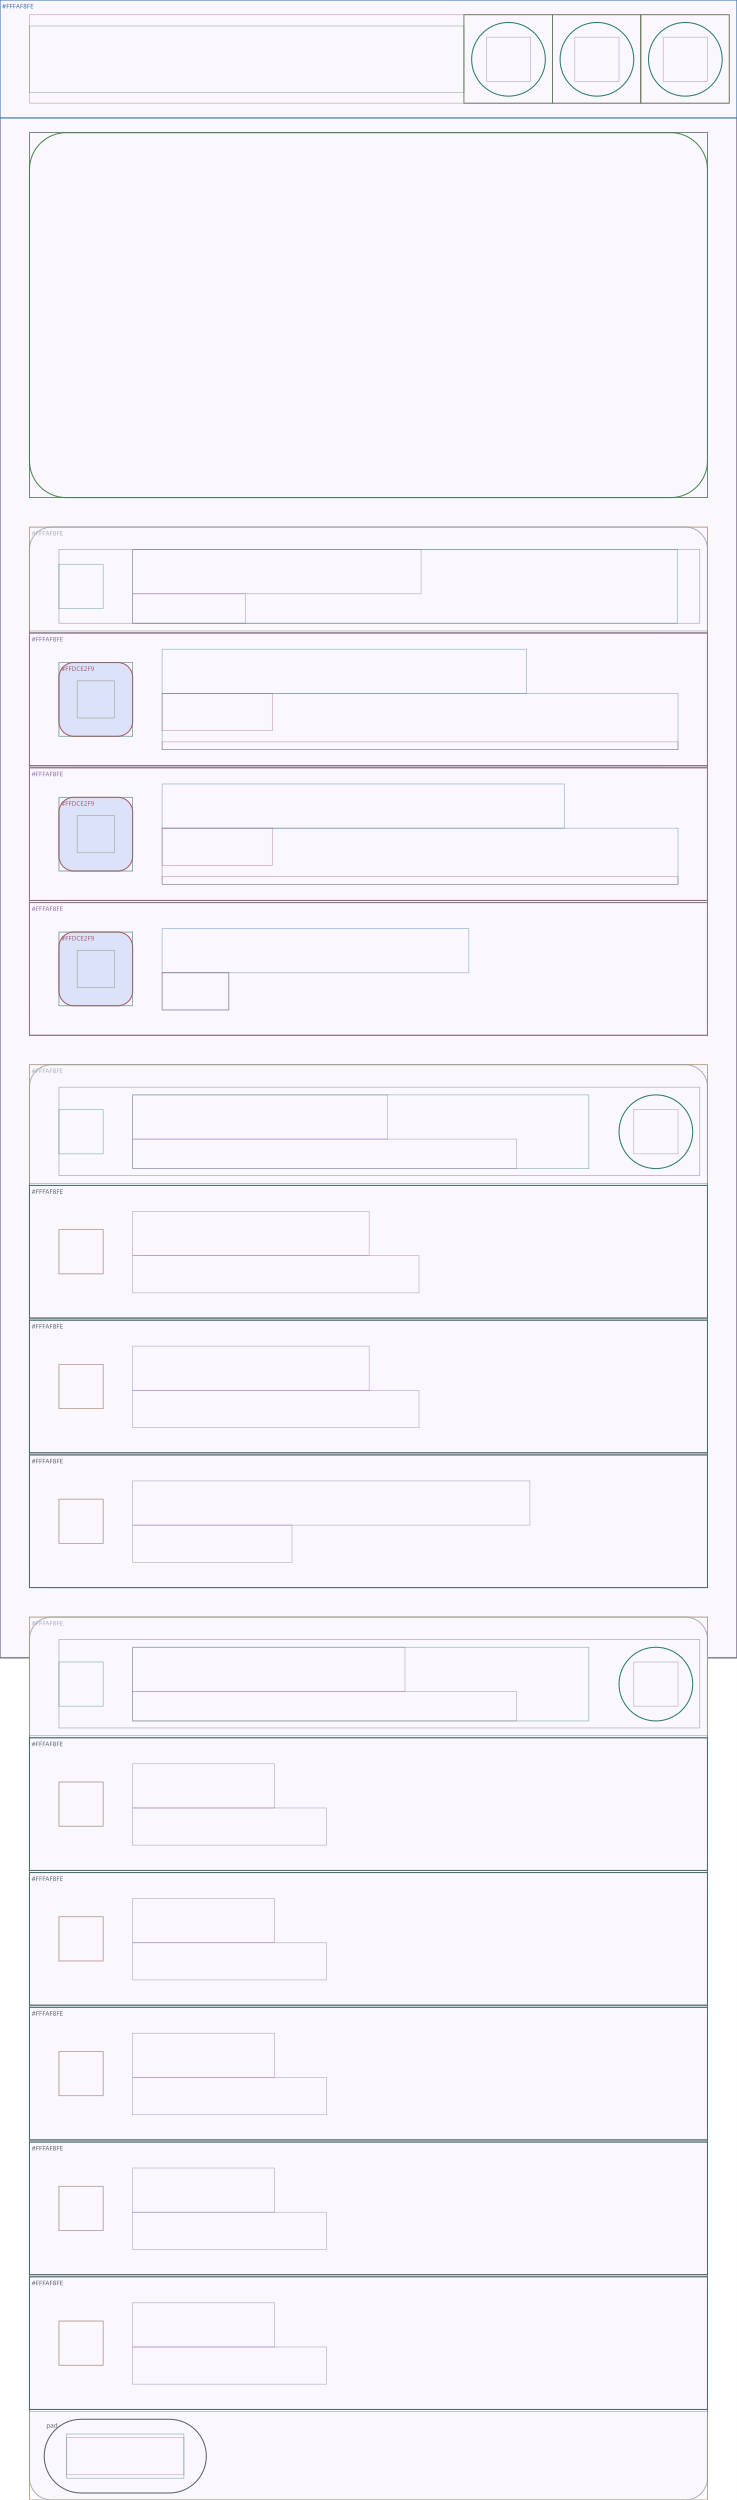
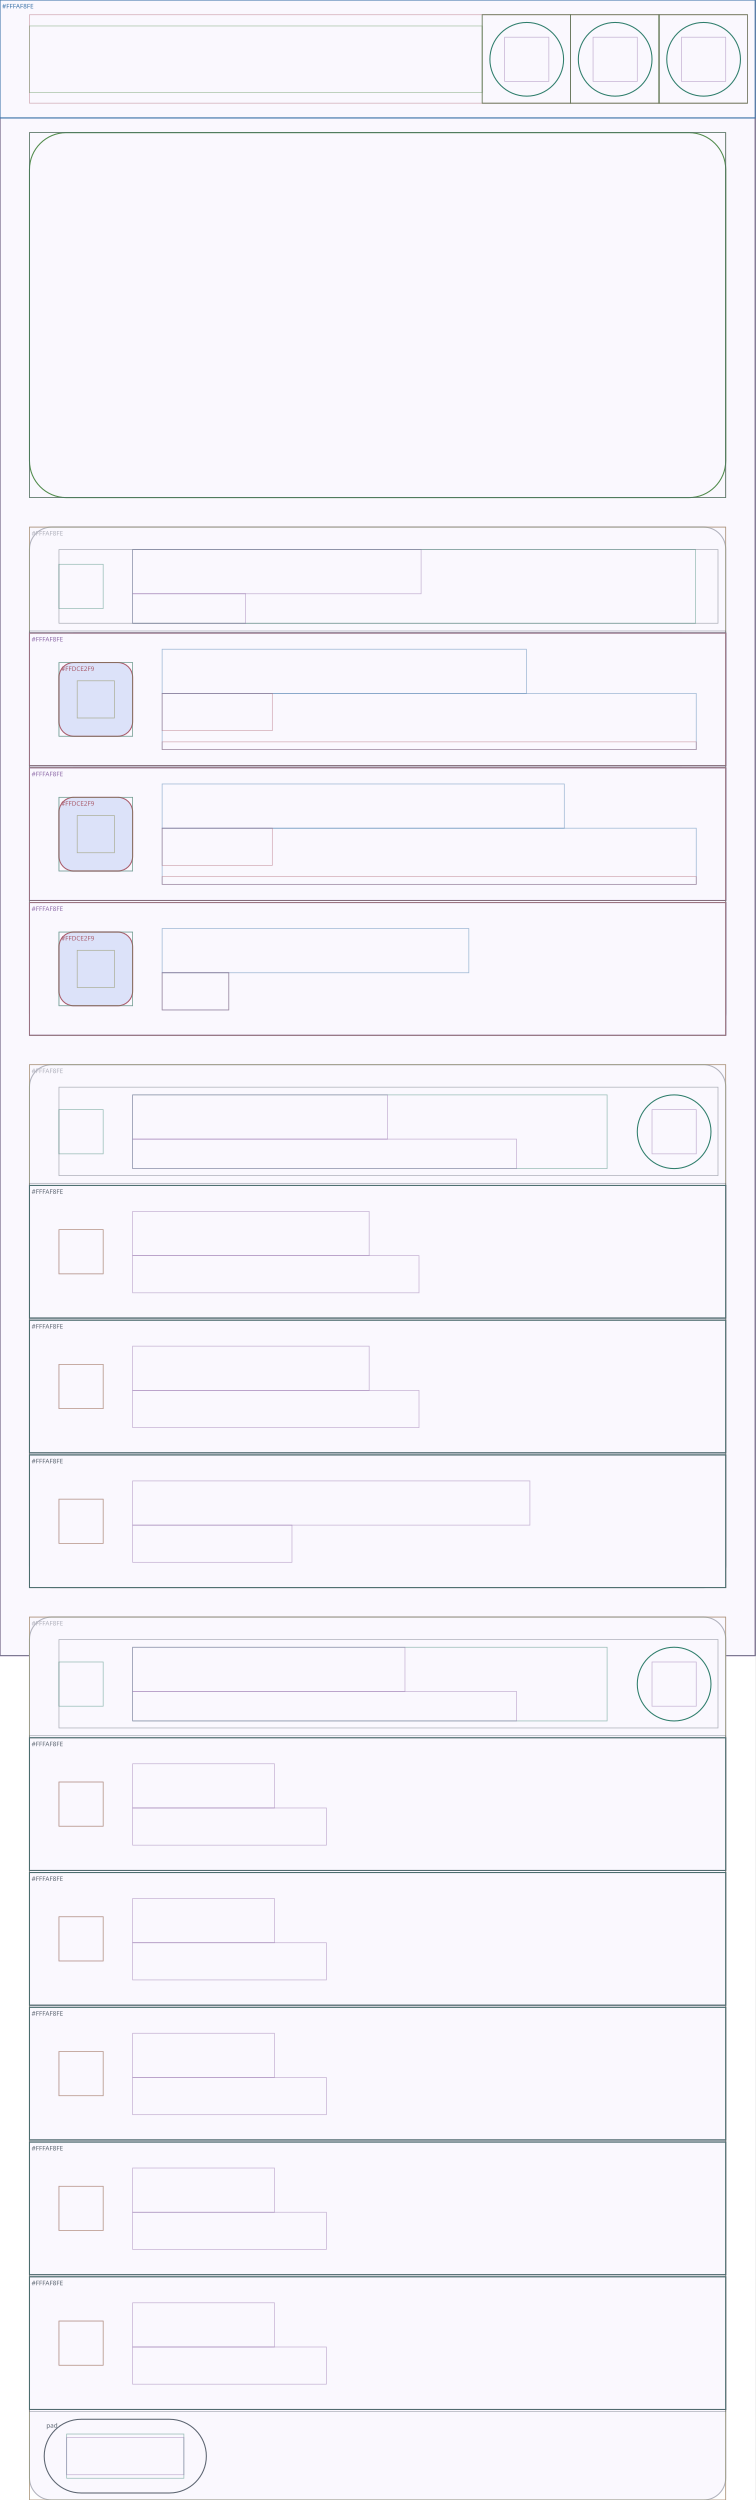
- <svg xmlns="http://www.w3.org/2000/svg" viewBox="0 0 1050 3562" width="1050" height="3562" role="img" aria-label="composeApp/HomeHeadphoneControlsPreview layout wireframe">
-   <rect width="1050" height="3562" fill="#ffffff" />
-   <g>
-     <rect x="0" y="0" width="1050" height="2362" fill="none" fill-opacity="0" stroke="#5B6470" stroke-width="1" stroke-opacity="0.5" />
-   </g>
-   <g>
-     <rect x="0" y="0" width="1050" height="2362" fill="none" fill-opacity="0" stroke="#2E7D6B" stroke-width="1" stroke-opacity="0.5" />
-   </g>
-   <g>
-     <rect x="0" y="0" width="1050" height="2362" fill="#FAF8FE" fill-opacity="1" stroke="#8E6BA8" stroke-width="1.5" stroke-opacity="1" />
+ <svg xmlns="http://www.w3.org/2000/svg" viewBox="0 0 1076 3562" width="1076" height="3562" role="img" aria-label="composeApp/HomeHeadphoneControlsPreview layout wireframe">
+   <rect width="1076" height="3562" fill="#ffffff" />
+   <g>
+     <rect x="0" y="0" width="1076" height="2359" fill="none" fill-opacity="0" stroke="#5B6470" stroke-width="1" stroke-opacity="0.5" />
+   </g>
+   <g>
+     <rect x="0" y="0" width="1076" height="2359" fill="none" fill-opacity="0" stroke="#2E7D6B" stroke-width="1" stroke-opacity="0.5" />
+   </g>
+   <g>
+     <rect x="0" y="0" width="1076" height="2359" fill="#FAF8FE" fill-opacity="1" stroke="#8E6BA8" stroke-width="1.5" stroke-opacity="1" />
    <text x="3" y="12" font-family="system-ui, sans-serif" font-size="9" fill="#8E6BA8">#FFFAF8FE</text>
  </g>
  <g>
-     <rect x="0" y="0" width="1050" height="2362" fill="none" fill-opacity="0" stroke="#B0813B" stroke-width="1" stroke-opacity="0.5" />
-   </g>
-   <g>
-     <rect x="0" y="168" width="1050" height="2194" fill="none" fill-opacity="0" stroke="#3B72A8" stroke-width="1" stroke-opacity="0.5" />
-   </g>
-   <g>
-     <rect x="42" y="189" width="966" height="520" fill="none" fill-opacity="0" stroke="#A85B6B" stroke-width="1" stroke-opacity="0.5" />
-   </g>
-   <g>
-     <path d="M94.5,189 H955.5 A52.5,52.5 0 0 1 1008,241.5 V656.5 A52.5,52.5 0 0 1 955.5,709 H94.5 A52.5,52.5 0 0 1 42,656.5 V241.5 A52.5,52.5 0 0 1 94.5,189 Z" fill="none" fill-opacity="0" stroke="#4F8A4A" stroke-width="1.5" stroke-opacity="1" />
-   </g>
-   <g>
-     <rect x="42" y="189" width="966" height="520" fill="none" fill-opacity="0" stroke="#7A7A33" stroke-width="1" stroke-opacity="0.5" />
-   </g>
-   <g>
-     <rect x="42" y="189" width="966" height="520" fill="none" fill-opacity="0" stroke="#5B6470" stroke-width="1" stroke-opacity="0.5" />
-   </g>
-   <g>
-     <rect x="42" y="189" width="966" height="520" fill="none" fill-opacity="0" stroke="#2E7D6B" stroke-width="1" stroke-opacity="0.5" />
-   </g>
-   <g>
-     <rect x="42" y="751" width="966" height="724" fill="none" fill-opacity="0" stroke="#A85B6B" stroke-width="1" stroke-opacity="0.5" />
-   </g>
-   <g>
-     <path d="M73.5,751 H976.5 A31.5,31.5 0 0 1 1008,782.5 V1443.5 A31.5,31.5 0 0 1 976.5,1475 H73.5 A31.5,31.5 0 0 1 42,1443.5 V782.5 A31.5,31.5 0 0 1 73.5,751 Z" fill="#FAF8FE" fill-opacity="1" stroke="#B0B1BC" stroke-width="1.5" stroke-opacity="1" />
+     <rect x="0" y="0" width="1076" height="2359" fill="none" fill-opacity="0" stroke="#B0813B" stroke-width="1" stroke-opacity="0.5" />
+   </g>
+   <g>
+     <rect x="0" y="168" width="1076" height="2191" fill="none" fill-opacity="0" stroke="#3B72A8" stroke-width="1" stroke-opacity="0.5" />
+   </g>
+   <g>
+     <rect x="42" y="189" width="992" height="520" fill="none" fill-opacity="0" stroke="#A85B6B" stroke-width="1" stroke-opacity="0.5" />
+   </g>
+   <g>
+     <path d="M94.5,189 H981.5 A52.5,52.5 0 0 1 1034,241.5 V656.5 A52.5,52.5 0 0 1 981.5,709 H94.5 A52.5,52.5 0 0 1 42,656.5 V241.5 A52.5,52.5 0 0 1 94.5,189 Z" fill="none" fill-opacity="0" stroke="#4F8A4A" stroke-width="1.5" stroke-opacity="1" />
+   </g>
+   <g>
+     <rect x="42" y="189" width="992" height="520" fill="none" fill-opacity="0" stroke="#7A7A33" stroke-width="1" stroke-opacity="0.5" />
+   </g>
+   <g>
+     <rect x="42" y="189" width="992" height="520" fill="none" fill-opacity="0" stroke="#5B6470" stroke-width="1" stroke-opacity="0.5" />
+   </g>
+   <g>
+     <rect x="42" y="189" width="992" height="520" fill="none" fill-opacity="0" stroke="#2E7D6B" stroke-width="1" stroke-opacity="0.5" />
+   </g>
+   <g>
+     <rect x="42" y="751" width="992" height="724" fill="none" fill-opacity="0" stroke="#A85B6B" stroke-width="1" stroke-opacity="0.5" />
+   </g>
+   <g>
+     <path d="M73.5,751 H1002.5 A31.5,31.5 0 0 1 1034,782.5 V1443.5 A31.5,31.5 0 0 1 1002.5,1475 H73.5 A31.5,31.5 0 0 1 42,1443.5 V782.5 A31.5,31.5 0 0 1 73.5,751 Z" fill="#FAF8FE" fill-opacity="1" stroke="#B0B1BC" stroke-width="1.5" stroke-opacity="1" />
    <text x="45" y="763" font-family="system-ui, sans-serif" font-size="9" fill="#B0B1BC">#FFFAF8FE</text>
  </g>
  <g>
-     <rect x="42" y="751" width="966" height="724" fill="none" fill-opacity="0" stroke="#7A7A33" stroke-width="1" stroke-opacity="0.5" />
-   </g>
-   <g>
-     <rect x="84" y="783" width="913" height="105" fill="none" fill-opacity="0" stroke="#5B6470" stroke-width="1" stroke-opacity="0.5" />
+     <rect x="42" y="751" width="992" height="724" fill="none" fill-opacity="0" stroke="#7A7A33" stroke-width="1" stroke-opacity="0.5" />
+   </g>
+   <g>
+     <rect x="84" y="783" width="939" height="105" fill="none" fill-opacity="0" stroke="#5B6470" stroke-width="1" stroke-opacity="0.5" />
  </g>
  <g>
    <rect x="84" y="804" width="63" height="63" fill="none" fill-opacity="0" stroke="#2E7D6B" stroke-width="1" stroke-opacity="0.5" />
  </g>
  <g>
-     <rect x="189" y="783" width="776" height="105" fill="none" fill-opacity="0" stroke="#2E7D6B" stroke-width="1" stroke-opacity="0.5" />
+     <rect x="189" y="783" width="802" height="105" fill="none" fill-opacity="0" stroke="#2E7D6B" stroke-width="1" stroke-opacity="0.5" />
  </g>
  <g>
    <rect x="189" y="783" width="411" height="63" fill="none" fill-opacity="0" stroke="#8E6BA8" stroke-width="1" stroke-opacity="0.5" />
  </g>
  <g>
    <rect x="189" y="846" width="161" height="42" fill="none" fill-opacity="0" stroke="#8E6BA8" stroke-width="1" stroke-opacity="0.5" />
  </g>
  <g>
-     <rect x="42" y="899" width="966" height="3" fill="none" fill-opacity="0" stroke="#5B6470" stroke-width="1" stroke-opacity="0.5" />
-   </g>
-   <g>
-     <rect x="42" y="902" width="966" height="189" fill="none" fill-opacity="0" stroke="#5B6470" stroke-width="1" stroke-opacity="0.5" />
-   </g>
-   <g>
-     <rect x="42" y="902" width="966" height="189" fill="none" fill-opacity="0" stroke="#2E7D6B" stroke-width="1" stroke-opacity="0.5" />
-   </g>
-   <g>
-     <rect x="105" y="902" width="840" height="189" fill="none" fill-opacity="0" stroke="#8E6BA8" stroke-width="1" stroke-opacity="0.5" />
-   </g>
-   <g>
-     <rect x="42" y="902" width="966" height="189" fill="none" fill-opacity="0" stroke="#2E7D6B" stroke-width="1" stroke-opacity="0.5" />
-   </g>
-   <g>
-     <rect x="42" y="902" width="966" height="189" fill="#FAF8FE" fill-opacity="1" stroke="#8E6BA8" stroke-width="1.5" stroke-opacity="1" />
+     <rect x="42" y="899" width="992" height="3" fill="none" fill-opacity="0" stroke="#5B6470" stroke-width="1" stroke-opacity="0.5" />
+   </g>
+   <g>
+     <rect x="42" y="902" width="992" height="189" fill="none" fill-opacity="0" stroke="#5B6470" stroke-width="1" stroke-opacity="0.5" />
+   </g>
+   <g>
+     <rect x="42" y="902" width="992" height="189" fill="none" fill-opacity="0" stroke="#2E7D6B" stroke-width="1" stroke-opacity="0.5" />
+   </g>
+   <g>
+     <rect x="105" y="902" width="866" height="189" fill="none" fill-opacity="0" stroke="#8E6BA8" stroke-width="1" stroke-opacity="0.5" />
+   </g>
+   <g>
+     <rect x="42" y="902" width="992" height="189" fill="none" fill-opacity="0" stroke="#2E7D6B" stroke-width="1" stroke-opacity="0.5" />
+   </g>
+   <g>
+     <rect x="42" y="902" width="992" height="189" fill="#FAF8FE" fill-opacity="1" stroke="#8E6BA8" stroke-width="1.5" stroke-opacity="1" />
    <text x="45" y="914" font-family="system-ui, sans-serif" font-size="9" fill="#8E6BA8">#FFFAF8FE</text>
  </g>
  <g>
-     <rect x="42" y="902" width="966" height="189" fill="none" fill-opacity="0" stroke="#B0813B" stroke-width="1" stroke-opacity="0.5" />
+     <rect x="42" y="902" width="992" height="189" fill="none" fill-opacity="0" stroke="#B0813B" stroke-width="1" stroke-opacity="0.5" />
  </g>
  <g>
    <rect x="84" y="944" width="105" height="105" fill="none" fill-opacity="0" stroke="#3B72A8" stroke-width="1" stroke-opacity="0.5" />
  </g>
  <g>
    <path d="M105,944 H168 A21,21 0 0 1 189,965 V1028 A21,21 0 0 1 168,1049 H105 A21,21 0 0 1 84,1028 V965 A21,21 0 0 1 105,944 Z" fill="#DCE2F9" fill-opacity="1" stroke="#A85B6B" stroke-width="1.5" stroke-opacity="1" />
    <text x="87" y="956" font-family="system-ui, sans-serif" font-size="9" fill="#A85B6B">#FFDCE2F9</text>
  </g>
  <g>
    <rect x="84" y="944" width="105" height="105" fill="none" fill-opacity="0" stroke="#4F8A4A" stroke-width="1" stroke-opacity="0.5" />
  </g>
  <g>
    <rect x="110" y="970" width="53" height="53" fill="none" fill-opacity="0" stroke="#7A7A33" stroke-width="1" stroke-opacity="0.5" />
  </g>
  <g>
    <rect x="231" y="925" width="519" height="63" fill="none" fill-opacity="0" stroke="#3B72A8" stroke-width="1" stroke-opacity="0.5" />
  </g>
  <g>
-     <rect x="231" y="988" width="735" height="80" fill="none" fill-opacity="0" stroke="#3B72A8" stroke-width="1" stroke-opacity="0.5" />
+     <rect x="231" y="988" width="761" height="80" fill="none" fill-opacity="0" stroke="#3B72A8" stroke-width="1" stroke-opacity="0.5" />
  </g>
  <g>
    <rect x="231" y="988" width="157" height="53" fill="none" fill-opacity="0" stroke="#A85B6B" stroke-width="1" stroke-opacity="0.5" />
  </g>
  <g>
-     <rect x="231" y="1057" width="735" height="11" fill="none" fill-opacity="0" stroke="#A85B6B" stroke-width="1" stroke-opacity="0.5" />
-   </g>
-   <g>
-     <rect x="42" y="1091" width="966" height="3" fill="none" fill-opacity="0" stroke="#5B6470" stroke-width="1" stroke-opacity="0.5" />
-   </g>
-   <g>
-     <rect x="42" y="1094" width="966" height="189" fill="none" fill-opacity="0" stroke="#5B6470" stroke-width="1" stroke-opacity="0.5" />
-   </g>
-   <g>
-     <rect x="42" y="1094" width="966" height="189" fill="none" fill-opacity="0" stroke="#2E7D6B" stroke-width="1" stroke-opacity="0.5" />
-   </g>
-   <g>
-     <rect x="105" y="1094" width="840" height="189" fill="none" fill-opacity="0" stroke="#8E6BA8" stroke-width="1" stroke-opacity="0.5" />
-   </g>
-   <g>
-     <rect x="42" y="1094" width="966" height="189" fill="none" fill-opacity="0" stroke="#2E7D6B" stroke-width="1" stroke-opacity="0.5" />
-   </g>
-   <g>
-     <rect x="42" y="1094" width="966" height="189" fill="#FAF8FE" fill-opacity="1" stroke="#8E6BA8" stroke-width="1.5" stroke-opacity="1" />
+     <rect x="231" y="1057" width="761" height="11" fill="none" fill-opacity="0" stroke="#A85B6B" stroke-width="1" stroke-opacity="0.5" />
+   </g>
+   <g>
+     <rect x="42" y="1091" width="992" height="3" fill="none" fill-opacity="0" stroke="#5B6470" stroke-width="1" stroke-opacity="0.5" />
+   </g>
+   <g>
+     <rect x="42" y="1094" width="992" height="189" fill="none" fill-opacity="0" stroke="#5B6470" stroke-width="1" stroke-opacity="0.5" />
+   </g>
+   <g>
+     <rect x="42" y="1094" width="992" height="189" fill="none" fill-opacity="0" stroke="#2E7D6B" stroke-width="1" stroke-opacity="0.5" />
+   </g>
+   <g>
+     <rect x="105" y="1094" width="866" height="189" fill="none" fill-opacity="0" stroke="#8E6BA8" stroke-width="1" stroke-opacity="0.5" />
+   </g>
+   <g>
+     <rect x="42" y="1094" width="992" height="189" fill="none" fill-opacity="0" stroke="#2E7D6B" stroke-width="1" stroke-opacity="0.5" />
+   </g>
+   <g>
+     <rect x="42" y="1094" width="992" height="189" fill="#FAF8FE" fill-opacity="1" stroke="#8E6BA8" stroke-width="1.5" stroke-opacity="1" />
    <text x="45" y="1106" font-family="system-ui, sans-serif" font-size="9" fill="#8E6BA8">#FFFAF8FE</text>
  </g>
  <g>
-     <rect x="42" y="1094" width="966" height="189" fill="none" fill-opacity="0" stroke="#B0813B" stroke-width="1" stroke-opacity="0.5" />
+     <rect x="42" y="1094" width="992" height="189" fill="none" fill-opacity="0" stroke="#B0813B" stroke-width="1" stroke-opacity="0.5" />
  </g>
  <g>
    <rect x="84" y="1136" width="105" height="105" fill="none" fill-opacity="0" stroke="#3B72A8" stroke-width="1" stroke-opacity="0.5" />
  </g>
  <g>
    <path d="M105,1136 H168 A21,21 0 0 1 189,1157 V1220 A21,21 0 0 1 168,1241 H105 A21,21 0 0 1 84,1220 V1157 A21,21 0 0 1 105,1136 Z" fill="#DCE2F9" fill-opacity="1" stroke="#A85B6B" stroke-width="1.5" stroke-opacity="1" />
    <text x="87" y="1148" font-family="system-ui, sans-serif" font-size="9" fill="#A85B6B">#FFDCE2F9</text>
  </g>
  <g>
    <rect x="84" y="1136" width="105" height="105" fill="none" fill-opacity="0" stroke="#4F8A4A" stroke-width="1" stroke-opacity="0.5" />
  </g>
  <g>
    <rect x="110" y="1162" width="53" height="53" fill="none" fill-opacity="0" stroke="#7A7A33" stroke-width="1" stroke-opacity="0.5" />
  </g>
  <g>
    <rect x="231" y="1117" width="573" height="63" fill="none" fill-opacity="0" stroke="#3B72A8" stroke-width="1" stroke-opacity="0.5" />
  </g>
  <g>
-     <rect x="231" y="1180" width="735" height="80" fill="none" fill-opacity="0" stroke="#3B72A8" stroke-width="1" stroke-opacity="0.5" />
+     <rect x="231" y="1180" width="761" height="80" fill="none" fill-opacity="0" stroke="#3B72A8" stroke-width="1" stroke-opacity="0.5" />
  </g>
  <g>
    <rect x="231" y="1180" width="157" height="53" fill="none" fill-opacity="0" stroke="#A85B6B" stroke-width="1" stroke-opacity="0.5" />
  </g>
  <g>
-     <rect x="231" y="1249" width="735" height="11" fill="none" fill-opacity="0" stroke="#A85B6B" stroke-width="1" stroke-opacity="0.5" />
-   </g>
-   <g>
-     <rect x="42" y="1283" width="966" height="3" fill="none" fill-opacity="0" stroke="#5B6470" stroke-width="1" stroke-opacity="0.5" />
-   </g>
-   <g>
-     <rect x="42" y="1286" width="966" height="189" fill="none" fill-opacity="0" stroke="#5B6470" stroke-width="1" stroke-opacity="0.5" />
-   </g>
-   <g>
-     <rect x="42" y="1286" width="966" height="189" fill="none" fill-opacity="0" stroke="#2E7D6B" stroke-width="1" stroke-opacity="0.5" />
-   </g>
-   <g>
-     <rect x="105" y="1286" width="840" height="189" fill="none" fill-opacity="0" stroke="#8E6BA8" stroke-width="1" stroke-opacity="0.5" />
-   </g>
-   <g>
-     <rect x="42" y="1286" width="966" height="189" fill="none" fill-opacity="0" stroke="#2E7D6B" stroke-width="1" stroke-opacity="0.5" />
-   </g>
-   <g>
-     <rect x="42" y="1286" width="966" height="189" fill="#FAF8FE" fill-opacity="1" stroke="#8E6BA8" stroke-width="1.5" stroke-opacity="1" />
+     <rect x="231" y="1249" width="761" height="11" fill="none" fill-opacity="0" stroke="#A85B6B" stroke-width="1" stroke-opacity="0.5" />
+   </g>
+   <g>
+     <rect x="42" y="1283" width="992" height="3" fill="none" fill-opacity="0" stroke="#5B6470" stroke-width="1" stroke-opacity="0.5" />
+   </g>
+   <g>
+     <rect x="42" y="1286" width="992" height="189" fill="none" fill-opacity="0" stroke="#5B6470" stroke-width="1" stroke-opacity="0.5" />
+   </g>
+   <g>
+     <rect x="42" y="1286" width="992" height="189" fill="none" fill-opacity="0" stroke="#2E7D6B" stroke-width="1" stroke-opacity="0.5" />
+   </g>
+   <g>
+     <rect x="105" y="1286" width="866" height="189" fill="none" fill-opacity="0" stroke="#8E6BA8" stroke-width="1" stroke-opacity="0.5" />
+   </g>
+   <g>
+     <rect x="42" y="1286" width="992" height="189" fill="none" fill-opacity="0" stroke="#2E7D6B" stroke-width="1" stroke-opacity="0.5" />
+   </g>
+   <g>
+     <rect x="42" y="1286" width="992" height="189" fill="#FAF8FE" fill-opacity="1" stroke="#8E6BA8" stroke-width="1.5" stroke-opacity="1" />
    <text x="45" y="1298" font-family="system-ui, sans-serif" font-size="9" fill="#8E6BA8">#FFFAF8FE</text>
  </g>
  <g>
-     <rect x="42" y="1286" width="966" height="189" fill="none" fill-opacity="0" stroke="#B0813B" stroke-width="1" stroke-opacity="0.5" />
+     <rect x="42" y="1286" width="992" height="189" fill="none" fill-opacity="0" stroke="#B0813B" stroke-width="1" stroke-opacity="0.5" />
  </g>
  <g>
    <rect x="84" y="1328" width="105" height="105" fill="none" fill-opacity="0" stroke="#3B72A8" stroke-width="1" stroke-opacity="0.5" />
  </g>
  <g>
    <path d="M105,1328 H168 A21,21 0 0 1 189,1349 V1412 A21,21 0 0 1 168,1433 H105 A21,21 0 0 1 84,1412 V1349 A21,21 0 0 1 105,1328 Z" fill="#DCE2F9" fill-opacity="1" stroke="#A85B6B" stroke-width="1.5" stroke-opacity="1" />
    <text x="87" y="1340" font-family="system-ui, sans-serif" font-size="9" fill="#A85B6B">#FFDCE2F9</text>
  </g>
  <g>
    <rect x="84" y="1328" width="105" height="105" fill="none" fill-opacity="0" stroke="#4F8A4A" stroke-width="1" stroke-opacity="0.5" />
  </g>
  <g>
    <rect x="110" y="1354" width="53" height="53" fill="none" fill-opacity="0" stroke="#7A7A33" stroke-width="1" stroke-opacity="0.5" />
  </g>
  <g>
    <rect x="231" y="1323" width="437" height="63" fill="none" fill-opacity="0" stroke="#3B72A8" stroke-width="1" stroke-opacity="0.5" />
  </g>
  <g>
    <rect x="231" y="1386" width="95" height="53" fill="none" fill-opacity="0" stroke="#3B72A8" stroke-width="1" stroke-opacity="0.5" />
  </g>
  <g>
    <rect x="231" y="1386" width="95" height="53" fill="none" fill-opacity="0" stroke="#A85B6B" stroke-width="1" stroke-opacity="0.5" />
  </g>
  <g>
-     <rect x="42" y="1517" width="966" height="745" fill="none" fill-opacity="0" stroke="#A85B6B" stroke-width="1" stroke-opacity="0.5" />
-   </g>
-   <g>
-     <path d="M73.5,1517 H976.5 A31.5,31.5 0 0 1 1008,1548.5 V2230.5 A31.5,31.5 0 0 1 976.5,2262 H73.5 A31.5,31.5 0 0 1 42,2230.5 V1548.5 A31.5,31.5 0 0 1 73.5,1517 Z" fill="#FAF8FE" fill-opacity="1" stroke="#B0B1BC" stroke-width="1.5" stroke-opacity="1" />
+     <rect x="42" y="1517" width="992" height="745" fill="none" fill-opacity="0" stroke="#A85B6B" stroke-width="1" stroke-opacity="0.5" />
+   </g>
+   <g>
+     <path d="M73.5,1517 H1002.5 A31.5,31.5 0 0 1 1034,1548.5 V2230.5 A31.5,31.5 0 0 1 1002.5,2262 H73.5 A31.5,31.5 0 0 1 42,2230.5 V1548.5 A31.5,31.5 0 0 1 73.5,1517 Z" fill="#FAF8FE" fill-opacity="1" stroke="#B0B1BC" stroke-width="1.5" stroke-opacity="1" />
    <text x="45" y="1529" font-family="system-ui, sans-serif" font-size="9" fill="#B0B1BC">#FFFAF8FE</text>
  </g>
  <g>
-     <rect x="42" y="1517" width="966" height="745" fill="none" fill-opacity="0" stroke="#7A7A33" stroke-width="1" stroke-opacity="0.5" />
-   </g>
-   <g>
-     <rect x="84" y="1549" width="913" height="126" fill="none" fill-opacity="0" stroke="#5B6470" stroke-width="1" stroke-opacity="0.5" />
+     <rect x="42" y="1517" width="992" height="745" fill="none" fill-opacity="0" stroke="#7A7A33" stroke-width="1" stroke-opacity="0.5" />
+   </g>
+   <g>
+     <rect x="84" y="1549" width="939" height="126" fill="none" fill-opacity="0" stroke="#5B6470" stroke-width="1" stroke-opacity="0.5" />
  </g>
  <g>
    <rect x="84" y="1581" width="63" height="63" fill="none" fill-opacity="0" stroke="#2E7D6B" stroke-width="1" stroke-opacity="0.5" />
  </g>
  <g>
-     <rect x="189" y="1560" width="650" height="105" fill="none" fill-opacity="0" stroke="#2E7D6B" stroke-width="1" stroke-opacity="0.5" />
+     <rect x="189" y="1560" width="676" height="105" fill="none" fill-opacity="0" stroke="#2E7D6B" stroke-width="1" stroke-opacity="0.5" />
  </g>
  <g>
    <rect x="189" y="1560" width="363" height="63" fill="none" fill-opacity="0" stroke="#8E6BA8" stroke-width="1" stroke-opacity="0.5" />
  </g>
  <g>
    <rect x="189" y="1623" width="547" height="42" fill="none" fill-opacity="0" stroke="#8E6BA8" stroke-width="1" stroke-opacity="0.5" />
  </g>
  <g>
-     <path d="M934.5,1560 H934.5 A52.5,52.5 0 0 1 987,1612.5 V1612.5 A52.5,52.5 0 0 1 934.5,1665 H934.5 A52.5,52.5 0 0 1 882,1612.5 V1612.5 A52.5,52.5 0 0 1 934.5,1560 Z" fill="none" fill-opacity="0" stroke="#2E7D6B" stroke-width="1.5" stroke-opacity="1" />
-   </g>
-   <g>
-     <rect x="903" y="1581" width="63" height="63" fill="none" fill-opacity="0" stroke="#8E6BA8" stroke-width="1" stroke-opacity="0.5" />
-   </g>
-   <g>
-     <rect x="42" y="1686" width="966" height="3" fill="none" fill-opacity="0" stroke="#5B6470" stroke-width="1" stroke-opacity="0.5" />
-   </g>
-   <g>
-     <rect x="42" y="1689" width="966" height="189" fill="#FAF8FE" fill-opacity="1" stroke="#5B6470" stroke-width="1.5" stroke-opacity="1" />
+     <path d="M960.5,1560 H960.5 A52.5,52.5 0 0 1 1013,1612.5 V1612.5 A52.5,52.5 0 0 1 960.5,1665 H960.5 A52.5,52.5 0 0 1 908,1612.5 V1612.5 A52.5,52.5 0 0 1 960.5,1560 Z" fill="none" fill-opacity="0" stroke="#2E7D6B" stroke-width="1.5" stroke-opacity="1" />
+   </g>
+   <g>
+     <rect x="929" y="1581" width="63" height="63" fill="none" fill-opacity="0" stroke="#8E6BA8" stroke-width="1" stroke-opacity="0.5" />
+   </g>
+   <g>
+     <rect x="42" y="1686" width="992" height="3" fill="none" fill-opacity="0" stroke="#5B6470" stroke-width="1" stroke-opacity="0.5" />
+   </g>
+   <g>
+     <rect x="42" y="1689" width="992" height="189" fill="#FAF8FE" fill-opacity="1" stroke="#5B6470" stroke-width="1.5" stroke-opacity="1" />
    <text x="45" y="1701" font-family="system-ui, sans-serif" font-size="9" fill="#5B6470">#FFFAF8FE</text>
  </g>
  <g>
-     <rect x="42" y="1689" width="966" height="189" fill="none" fill-opacity="0" stroke="#2E7D6B" stroke-width="1" stroke-opacity="0.5" />
+     <rect x="42" y="1689" width="992" height="189" fill="none" fill-opacity="0" stroke="#2E7D6B" stroke-width="1" stroke-opacity="0.5" />
  </g>
  <g>
    <rect x="84" y="1752" width="63" height="63" fill="none" fill-opacity="0" stroke="#8E6BA8" stroke-width="1" stroke-opacity="0.5" />
  </g>
  <g>
    <rect x="84" y="1752" width="63" height="63" fill="none" fill-opacity="0" stroke="#B0813B" stroke-width="1" stroke-opacity="0.5" />
  </g>
  <g>
    <rect x="189" y="1726" width="337" height="63" fill="none" fill-opacity="0" stroke="#8E6BA8" stroke-width="1" stroke-opacity="0.5" />
  </g>
  <g>
    <rect x="189" y="1789" width="408" height="53" fill="none" fill-opacity="0" stroke="#8E6BA8" stroke-width="1" stroke-opacity="0.5" />
  </g>
  <g>
-     <rect x="42" y="1878" width="966" height="3" fill="none" fill-opacity="0" stroke="#5B6470" stroke-width="1" stroke-opacity="0.5" />
-   </g>
-   <g>
-     <rect x="42" y="1881" width="966" height="189" fill="#FAF8FE" fill-opacity="1" stroke="#5B6470" stroke-width="1.5" stroke-opacity="1" />
+     <rect x="42" y="1878" width="992" height="3" fill="none" fill-opacity="0" stroke="#5B6470" stroke-width="1" stroke-opacity="0.5" />
+   </g>
+   <g>
+     <rect x="42" y="1881" width="992" height="189" fill="#FAF8FE" fill-opacity="1" stroke="#5B6470" stroke-width="1.5" stroke-opacity="1" />
    <text x="45" y="1893" font-family="system-ui, sans-serif" font-size="9" fill="#5B6470">#FFFAF8FE</text>
  </g>
  <g>
-     <rect x="42" y="1881" width="966" height="189" fill="none" fill-opacity="0" stroke="#2E7D6B" stroke-width="1" stroke-opacity="0.5" />
+     <rect x="42" y="1881" width="992" height="189" fill="none" fill-opacity="0" stroke="#2E7D6B" stroke-width="1" stroke-opacity="0.5" />
  </g>
  <g>
    <rect x="84" y="1944" width="63" height="63" fill="none" fill-opacity="0" stroke="#8E6BA8" stroke-width="1" stroke-opacity="0.5" />
  </g>
  <g>
    <rect x="84" y="1944" width="63" height="63" fill="none" fill-opacity="0" stroke="#B0813B" stroke-width="1" stroke-opacity="0.5" />
  </g>
  <g>
    <rect x="189" y="1918" width="337" height="63" fill="none" fill-opacity="0" stroke="#8E6BA8" stroke-width="1" stroke-opacity="0.5" />
  </g>
  <g>
    <rect x="189" y="1981" width="408" height="53" fill="none" fill-opacity="0" stroke="#8E6BA8" stroke-width="1" stroke-opacity="0.5" />
  </g>
  <g>
-     <rect x="42" y="2070" width="966" height="3" fill="none" fill-opacity="0" stroke="#5B6470" stroke-width="1" stroke-opacity="0.5" />
-   </g>
-   <g>
-     <rect x="42" y="2073" width="966" height="189" fill="#FAF8FE" fill-opacity="1" stroke="#5B6470" stroke-width="1.5" stroke-opacity="1" />
+     <rect x="42" y="2070" width="992" height="3" fill="none" fill-opacity="0" stroke="#5B6470" stroke-width="1" stroke-opacity="0.5" />
+   </g>
+   <g>
+     <rect x="42" y="2073" width="992" height="189" fill="#FAF8FE" fill-opacity="1" stroke="#5B6470" stroke-width="1.5" stroke-opacity="1" />
    <text x="45" y="2085" font-family="system-ui, sans-serif" font-size="9" fill="#5B6470">#FFFAF8FE</text>
  </g>
  <g>
-     <rect x="42" y="2073" width="966" height="189" fill="none" fill-opacity="0" stroke="#2E7D6B" stroke-width="1" stroke-opacity="0.5" />
+     <rect x="42" y="2073" width="992" height="189" fill="none" fill-opacity="0" stroke="#2E7D6B" stroke-width="1" stroke-opacity="0.5" />
  </g>
  <g>
    <rect x="84" y="2136" width="63" height="63" fill="none" fill-opacity="0" stroke="#8E6BA8" stroke-width="1" stroke-opacity="0.5" />
  </g>
  <g>
    <rect x="84" y="2136" width="63" height="63" fill="none" fill-opacity="0" stroke="#B0813B" stroke-width="1" stroke-opacity="0.5" />
  </g>
  <g>
    <rect x="189" y="2110" width="566" height="63" fill="none" fill-opacity="0" stroke="#8E6BA8" stroke-width="1" stroke-opacity="0.5" />
  </g>
  <g>
    <rect x="189" y="2173" width="227" height="53" fill="none" fill-opacity="0" stroke="#8E6BA8" stroke-width="1" stroke-opacity="0.5" />
  </g>
  <g>
-     <rect x="42" y="2304" width="966" height="1258" fill="none" fill-opacity="0" stroke="#A85B6B" stroke-width="1" stroke-opacity="0.5" />
-   </g>
-   <g>
-     <path d="M73.5,2304 H976.5 A31.5,31.5 0 0 1 1008,2335.5 V3530.5 A31.5,31.5 0 0 1 976.5,3562 H73.5 A31.5,31.5 0 0 1 42,3530.5 V2335.5 A31.5,31.5 0 0 1 73.5,2304 Z" fill="#FAF8FE" fill-opacity="1" stroke="#B0B1BC" stroke-width="1.5" stroke-opacity="1" />
+     <rect x="42" y="2304" width="992" height="1258" fill="none" fill-opacity="0" stroke="#A85B6B" stroke-width="1" stroke-opacity="0.5" />
+   </g>
+   <g>
+     <path d="M73.5,2304 H1002.5 A31.5,31.5 0 0 1 1034,2335.5 V3530.5 A31.5,31.5 0 0 1 1002.5,3562 H73.5 A31.5,31.5 0 0 1 42,3530.5 V2335.5 A31.5,31.5 0 0 1 73.5,2304 Z" fill="#FAF8FE" fill-opacity="1" stroke="#B0B1BC" stroke-width="1.5" stroke-opacity="1" />
    <text x="45" y="2316" font-family="system-ui, sans-serif" font-size="9" fill="#B0B1BC">#FFFAF8FE</text>
  </g>
  <g>
-     <rect x="42" y="2304" width="966" height="1258" fill="none" fill-opacity="0" stroke="#7A7A33" stroke-width="1" stroke-opacity="0.5" />
-   </g>
-   <g>
-     <rect x="84" y="2336" width="913" height="126" fill="none" fill-opacity="0" stroke="#5B6470" stroke-width="1" stroke-opacity="0.5" />
+     <rect x="42" y="2304" width="992" height="1258" fill="none" fill-opacity="0" stroke="#7A7A33" stroke-width="1" stroke-opacity="0.5" />
+   </g>
+   <g>
+     <rect x="84" y="2336" width="939" height="126" fill="none" fill-opacity="0" stroke="#5B6470" stroke-width="1" stroke-opacity="0.5" />
  </g>
  <g>
    <rect x="84" y="2368" width="63" height="63" fill="none" fill-opacity="0" stroke="#2E7D6B" stroke-width="1" stroke-opacity="0.5" />
  </g>
  <g>
-     <rect x="189" y="2347" width="650" height="105" fill="none" fill-opacity="0" stroke="#2E7D6B" stroke-width="1" stroke-opacity="0.5" />
+     <rect x="189" y="2347" width="676" height="105" fill="none" fill-opacity="0" stroke="#2E7D6B" stroke-width="1" stroke-opacity="0.5" />
  </g>
  <g>
    <rect x="189" y="2347" width="388" height="63" fill="none" fill-opacity="0" stroke="#8E6BA8" stroke-width="1" stroke-opacity="0.5" />
  </g>
  <g>
    <rect x="189" y="2410" width="547" height="42" fill="none" fill-opacity="0" stroke="#8E6BA8" stroke-width="1" stroke-opacity="0.5" />
  </g>
  <g>
-     <path d="M934.5,2347 H934.5 A52.5,52.5 0 0 1 987,2399.5 V2399.5 A52.5,52.5 0 0 1 934.5,2452 H934.5 A52.5,52.5 0 0 1 882,2399.5 V2399.5 A52.5,52.5 0 0 1 934.5,2347 Z" fill="none" fill-opacity="0" stroke="#2E7D6B" stroke-width="1.5" stroke-opacity="1" />
-   </g>
-   <g>
-     <rect x="903" y="2368" width="63" height="63" fill="none" fill-opacity="0" stroke="#8E6BA8" stroke-width="1" stroke-opacity="0.5" />
-   </g>
-   <g>
-     <rect x="42" y="2473" width="966" height="3" fill="none" fill-opacity="0" stroke="#5B6470" stroke-width="1" stroke-opacity="0.5" />
-   </g>
-   <g>
-     <rect x="42" y="2476" width="966" height="189" fill="#FAF8FE" fill-opacity="1" stroke="#5B6470" stroke-width="1.5" stroke-opacity="1" />
+     <path d="M960.5,2347 H960.5 A52.5,52.5 0 0 1 1013,2399.5 V2399.5 A52.5,52.5 0 0 1 960.5,2452 H960.5 A52.5,52.5 0 0 1 908,2399.5 V2399.5 A52.5,52.5 0 0 1 960.5,2347 Z" fill="none" fill-opacity="0" stroke="#2E7D6B" stroke-width="1.5" stroke-opacity="1" />
+   </g>
+   <g>
+     <rect x="929" y="2368" width="63" height="63" fill="none" fill-opacity="0" stroke="#8E6BA8" stroke-width="1" stroke-opacity="0.5" />
+   </g>
+   <g>
+     <rect x="42" y="2473" width="992" height="3" fill="none" fill-opacity="0" stroke="#5B6470" stroke-width="1" stroke-opacity="0.5" />
+   </g>
+   <g>
+     <rect x="42" y="2476" width="992" height="189" fill="#FAF8FE" fill-opacity="1" stroke="#5B6470" stroke-width="1.5" stroke-opacity="1" />
    <text x="45" y="2488" font-family="system-ui, sans-serif" font-size="9" fill="#5B6470">#FFFAF8FE</text>
  </g>
  <g>
-     <rect x="42" y="2476" width="966" height="189" fill="none" fill-opacity="0" stroke="#2E7D6B" stroke-width="1" stroke-opacity="0.5" />
+     <rect x="42" y="2476" width="992" height="189" fill="none" fill-opacity="0" stroke="#2E7D6B" stroke-width="1" stroke-opacity="0.5" />
  </g>
  <g>
    <rect x="84" y="2539" width="63" height="63" fill="none" fill-opacity="0" stroke="#8E6BA8" stroke-width="1" stroke-opacity="0.5" />
  </g>
  <g>
    <rect x="84" y="2539" width="63" height="63" fill="none" fill-opacity="0" stroke="#B0813B" stroke-width="1" stroke-opacity="0.5" />
  </g>
  <g>
    <rect x="189" y="2513" width="202" height="63" fill="none" fill-opacity="0" stroke="#8E6BA8" stroke-width="1" stroke-opacity="0.5" />
  </g>
  <g>
    <rect x="189" y="2576" width="276" height="53" fill="none" fill-opacity="0" stroke="#8E6BA8" stroke-width="1" stroke-opacity="0.5" />
  </g>
  <g>
-     <rect x="42" y="2665" width="966" height="3" fill="none" fill-opacity="0" stroke="#5B6470" stroke-width="1" stroke-opacity="0.5" />
-   </g>
-   <g>
-     <rect x="42" y="2668" width="966" height="189" fill="#FAF8FE" fill-opacity="1" stroke="#5B6470" stroke-width="1.5" stroke-opacity="1" />
+     <rect x="42" y="2665" width="992" height="3" fill="none" fill-opacity="0" stroke="#5B6470" stroke-width="1" stroke-opacity="0.5" />
+   </g>
+   <g>
+     <rect x="42" y="2668" width="992" height="189" fill="#FAF8FE" fill-opacity="1" stroke="#5B6470" stroke-width="1.5" stroke-opacity="1" />
    <text x="45" y="2680" font-family="system-ui, sans-serif" font-size="9" fill="#5B6470">#FFFAF8FE</text>
  </g>
  <g>
-     <rect x="42" y="2668" width="966" height="189" fill="none" fill-opacity="0" stroke="#2E7D6B" stroke-width="1" stroke-opacity="0.5" />
+     <rect x="42" y="2668" width="992" height="189" fill="none" fill-opacity="0" stroke="#2E7D6B" stroke-width="1" stroke-opacity="0.5" />
  </g>
  <g>
    <rect x="84" y="2731" width="63" height="63" fill="none" fill-opacity="0" stroke="#8E6BA8" stroke-width="1" stroke-opacity="0.5" />
  </g>
  <g>
    <rect x="84" y="2731" width="63" height="63" fill="none" fill-opacity="0" stroke="#B0813B" stroke-width="1" stroke-opacity="0.5" />
  </g>
  <g>
    <rect x="189" y="2705" width="202" height="63" fill="none" fill-opacity="0" stroke="#8E6BA8" stroke-width="1" stroke-opacity="0.5" />
  </g>
  <g>
    <rect x="189" y="2768" width="276" height="53" fill="none" fill-opacity="0" stroke="#8E6BA8" stroke-width="1" stroke-opacity="0.5" />
  </g>
  <g>
-     <rect x="42" y="2857" width="966" height="3" fill="none" fill-opacity="0" stroke="#5B6470" stroke-width="1" stroke-opacity="0.5" />
-   </g>
-   <g>
-     <rect x="42" y="2860" width="966" height="189" fill="#FAF8FE" fill-opacity="1" stroke="#5B6470" stroke-width="1.5" stroke-opacity="1" />
+     <rect x="42" y="2857" width="992" height="3" fill="none" fill-opacity="0" stroke="#5B6470" stroke-width="1" stroke-opacity="0.5" />
+   </g>
+   <g>
+     <rect x="42" y="2860" width="992" height="189" fill="#FAF8FE" fill-opacity="1" stroke="#5B6470" stroke-width="1.5" stroke-opacity="1" />
    <text x="45" y="2872" font-family="system-ui, sans-serif" font-size="9" fill="#5B6470">#FFFAF8FE</text>
  </g>
  <g>
-     <rect x="42" y="2860" width="966" height="189" fill="none" fill-opacity="0" stroke="#2E7D6B" stroke-width="1" stroke-opacity="0.5" />
+     <rect x="42" y="2860" width="992" height="189" fill="none" fill-opacity="0" stroke="#2E7D6B" stroke-width="1" stroke-opacity="0.5" />
  </g>
  <g>
    <rect x="84" y="2923" width="63" height="63" fill="none" fill-opacity="0" stroke="#8E6BA8" stroke-width="1" stroke-opacity="0.5" />
  </g>
  <g>
    <rect x="84" y="2923" width="63" height="63" fill="none" fill-opacity="0" stroke="#B0813B" stroke-width="1" stroke-opacity="0.5" />
  </g>
  <g>
    <rect x="189" y="2897" width="202" height="63" fill="none" fill-opacity="0" stroke="#8E6BA8" stroke-width="1" stroke-opacity="0.5" />
  </g>
  <g>
    <rect x="189" y="2960" width="276" height="53" fill="none" fill-opacity="0" stroke="#8E6BA8" stroke-width="1" stroke-opacity="0.5" />
  </g>
  <g>
-     <rect x="42" y="3049" width="966" height="3" fill="none" fill-opacity="0" stroke="#5B6470" stroke-width="1" stroke-opacity="0.5" />
-   </g>
-   <g>
-     <rect x="42" y="3052" width="966" height="189" fill="#FAF8FE" fill-opacity="1" stroke="#5B6470" stroke-width="1.5" stroke-opacity="1" />
+     <rect x="42" y="3049" width="992" height="3" fill="none" fill-opacity="0" stroke="#5B6470" stroke-width="1" stroke-opacity="0.5" />
+   </g>
+   <g>
+     <rect x="42" y="3052" width="992" height="189" fill="#FAF8FE" fill-opacity="1" stroke="#5B6470" stroke-width="1.5" stroke-opacity="1" />
    <text x="45" y="3064" font-family="system-ui, sans-serif" font-size="9" fill="#5B6470">#FFFAF8FE</text>
  </g>
  <g>
-     <rect x="42" y="3052" width="966" height="189" fill="none" fill-opacity="0" stroke="#2E7D6B" stroke-width="1" stroke-opacity="0.5" />
+     <rect x="42" y="3052" width="992" height="189" fill="none" fill-opacity="0" stroke="#2E7D6B" stroke-width="1" stroke-opacity="0.5" />
  </g>
  <g>
    <rect x="84" y="3115" width="63" height="63" fill="none" fill-opacity="0" stroke="#8E6BA8" stroke-width="1" stroke-opacity="0.5" />
  </g>
  <g>
    <rect x="84" y="3115" width="63" height="63" fill="none" fill-opacity="0" stroke="#B0813B" stroke-width="1" stroke-opacity="0.5" />
  </g>
  <g>
    <rect x="189" y="3089" width="202" height="63" fill="none" fill-opacity="0" stroke="#8E6BA8" stroke-width="1" stroke-opacity="0.5" />
  </g>
  <g>
    <rect x="189" y="3152" width="276" height="53" fill="none" fill-opacity="0" stroke="#8E6BA8" stroke-width="1" stroke-opacity="0.5" />
  </g>
  <g>
-     <rect x="42" y="3241" width="966" height="3" fill="none" fill-opacity="0" stroke="#5B6470" stroke-width="1" stroke-opacity="0.5" />
-   </g>
-   <g>
-     <rect x="42" y="3244" width="966" height="189" fill="#FAF8FE" fill-opacity="1" stroke="#5B6470" stroke-width="1.5" stroke-opacity="1" />
+     <rect x="42" y="3241" width="992" height="3" fill="none" fill-opacity="0" stroke="#5B6470" stroke-width="1" stroke-opacity="0.5" />
+   </g>
+   <g>
+     <rect x="42" y="3244" width="992" height="189" fill="#FAF8FE" fill-opacity="1" stroke="#5B6470" stroke-width="1.5" stroke-opacity="1" />
    <text x="45" y="3256" font-family="system-ui, sans-serif" font-size="9" fill="#5B6470">#FFFAF8FE</text>
  </g>
  <g>
-     <rect x="42" y="3244" width="966" height="189" fill="none" fill-opacity="0" stroke="#2E7D6B" stroke-width="1" stroke-opacity="0.5" />
+     <rect x="42" y="3244" width="992" height="189" fill="none" fill-opacity="0" stroke="#2E7D6B" stroke-width="1" stroke-opacity="0.5" />
  </g>
  <g>
    <rect x="84" y="3307" width="63" height="63" fill="none" fill-opacity="0" stroke="#8E6BA8" stroke-width="1" stroke-opacity="0.5" />
  </g>
  <g>
    <rect x="84" y="3307" width="63" height="63" fill="none" fill-opacity="0" stroke="#B0813B" stroke-width="1" stroke-opacity="0.5" />
  </g>
  <g>
    <rect x="189" y="3281" width="202" height="63" fill="none" fill-opacity="0" stroke="#8E6BA8" stroke-width="1" stroke-opacity="0.5" />
  </g>
  <g>
    <rect x="189" y="3344" width="276" height="53" fill="none" fill-opacity="0" stroke="#8E6BA8" stroke-width="1" stroke-opacity="0.5" />
  </g>
  <g>
-     <rect x="42" y="3433" width="966" height="3" fill="none" fill-opacity="0" stroke="#5B6470" stroke-width="1" stroke-opacity="0.5" />
+     <rect x="42" y="3433" width="992" height="3" fill="none" fill-opacity="0" stroke="#5B6470" stroke-width="1" stroke-opacity="0.5" />
  </g>
  <g>
    <path d="M115.5,3447 H241.5 A52.5,52.5 0 0 1 294,3499.5 V3499.5 A52.5,52.5 0 0 1 241.5,3552 H115.5 A52.5,52.5 0 0 1 63,3499.5 V3499.5 A52.5,52.5 0 0 1 115.5,3447 Z" fill="none" fill-opacity="0" stroke="#5B6470" stroke-width="1.5" stroke-opacity="1" />
    <text x="66" y="3459" font-family="system-ui, sans-serif" font-size="9" fill="#5B6470">pad ·</text>
  </g>
  <g>
    <rect x="95" y="3468" width="167" height="63" fill="none" fill-opacity="0" stroke="#2E7D6B" stroke-width="1" stroke-opacity="0.5" />
  </g>
  <g>
    <rect x="95" y="3473" width="167" height="53" fill="none" fill-opacity="0" stroke="#8E6BA8" stroke-width="1" stroke-opacity="0.5" />
  </g>
  <g>
-     <rect x="0" y="0" width="1050" height="168" fill="#FAF8FE" fill-opacity="1" stroke="#3B72A8" stroke-width="1.5" stroke-opacity="1" />
+     <rect x="0" y="0" width="1076" height="168" fill="#FAF8FE" fill-opacity="1" stroke="#3B72A8" stroke-width="1.5" stroke-opacity="1" />
    <text x="3" y="12" font-family="system-ui, sans-serif" font-size="9" fill="#3B72A8">#FFFAF8FE</text>
  </g>
  <g>
-     <rect x="42" y="21" width="997" height="126" fill="none" fill-opacity="0" stroke="#A85B6B" stroke-width="1" stroke-opacity="0.5" />
-   </g>
-   <g>
-     <rect x="42" y="37" width="619" height="95" fill="none" fill-opacity="0" stroke="#4F8A4A" stroke-width="1" stroke-opacity="0.5" />
-   </g>
-   <g>
-     <rect x="661" y="21" width="126" height="126" fill="none" fill-opacity="0" stroke="#4F8A4A" stroke-width="1" stroke-opacity="0.5" />
-   </g>
-   <g>
-     <rect x="661" y="21" width="126" height="126" fill="none" fill-opacity="0" stroke="#7A7A33" stroke-width="1" stroke-opacity="0.5" />
-   </g>
-   <g>
-     <rect x="661" y="21" width="126" height="126" fill="none" fill-opacity="0" stroke="#5B6470" stroke-width="1" stroke-opacity="0.5" />
-   </g>
-   <g>
-     <path d="M724.5,32 H724.5 A52.5,52.5 0 0 1 777,84.5 V84.5 A52.5,52.5 0 0 1 724.5,137 H724.5 A52.5,52.5 0 0 1 672,84.5 V84.5 A52.5,52.5 0 0 1 724.5,32 Z" fill="none" fill-opacity="0" stroke="#2E7D6B" stroke-width="1.5" stroke-opacity="1" />
-   </g>
-   <g>
-     <rect x="693" y="53" width="63" height="63" fill="none" fill-opacity="0" stroke="#8E6BA8" stroke-width="1" stroke-opacity="0.5" />
-   </g>
-   <g>
-     <rect x="787" y="21" width="126" height="126" fill="none" fill-opacity="0" stroke="#4F8A4A" stroke-width="1" stroke-opacity="0.5" />
-   </g>
-   <g>
-     <rect x="787" y="21" width="126" height="126" fill="none" fill-opacity="0" stroke="#7A7A33" stroke-width="1" stroke-opacity="0.5" />
-   </g>
-   <g>
-     <rect x="787" y="21" width="126" height="126" fill="none" fill-opacity="0" stroke="#5B6470" stroke-width="1" stroke-opacity="0.5" />
-   </g>
-   <g>
-     <path d="M850.5,32 H850.5 A52.5,52.5 0 0 1 903,84.5 V84.5 A52.5,52.5 0 0 1 850.5,137 H850.5 A52.5,52.5 0 0 1 798,84.5 V84.5 A52.5,52.5 0 0 1 850.5,32 Z" fill="none" fill-opacity="0" stroke="#2E7D6B" stroke-width="1.5" stroke-opacity="1" />
-   </g>
-   <g>
-     <rect x="819" y="53" width="63" height="63" fill="none" fill-opacity="0" stroke="#8E6BA8" stroke-width="1" stroke-opacity="0.5" />
-   </g>
-   <g>
-     <rect x="913" y="21" width="126" height="126" fill="none" fill-opacity="0" stroke="#4F8A4A" stroke-width="1" stroke-opacity="0.5" />
-   </g>
-   <g>
-     <rect x="913" y="21" width="126" height="126" fill="none" fill-opacity="0" stroke="#7A7A33" stroke-width="1" stroke-opacity="0.5" />
-   </g>
-   <g>
-     <rect x="913" y="21" width="126" height="126" fill="none" fill-opacity="0" stroke="#5B6470" stroke-width="1" stroke-opacity="0.5" />
-   </g>
-   <g>
-     <path d="M976.5,32 H976.5 A52.5,52.5 0 0 1 1029,84.5 V84.5 A52.5,52.5 0 0 1 976.5,137 H976.5 A52.5,52.5 0 0 1 924,84.5 V84.5 A52.5,52.5 0 0 1 976.5,32 Z" fill="none" fill-opacity="0" stroke="#2E7D6B" stroke-width="1.5" stroke-opacity="1" />
-   </g>
-   <g>
-     <rect x="945" y="53" width="63" height="63" fill="none" fill-opacity="0" stroke="#8E6BA8" stroke-width="1" stroke-opacity="0.5" />
+     <rect x="42" y="21" width="1023" height="126" fill="none" fill-opacity="0" stroke="#A85B6B" stroke-width="1" stroke-opacity="0.5" />
+   </g>
+   <g>
+     <rect x="42" y="37" width="645" height="95" fill="none" fill-opacity="0" stroke="#4F8A4A" stroke-width="1" stroke-opacity="0.5" />
+   </g>
+   <g>
+     <rect x="687" y="21" width="126" height="126" fill="none" fill-opacity="0" stroke="#4F8A4A" stroke-width="1" stroke-opacity="0.5" />
+   </g>
+   <g>
+     <rect x="687" y="21" width="126" height="126" fill="none" fill-opacity="0" stroke="#7A7A33" stroke-width="1" stroke-opacity="0.5" />
+   </g>
+   <g>
+     <rect x="687" y="21" width="126" height="126" fill="none" fill-opacity="0" stroke="#5B6470" stroke-width="1" stroke-opacity="0.5" />
+   </g>
+   <g>
+     <path d="M750.5,32 H750.5 A52.5,52.5 0 0 1 803,84.5 V84.5 A52.5,52.5 0 0 1 750.5,137 H750.5 A52.5,52.5 0 0 1 698,84.5 V84.5 A52.5,52.5 0 0 1 750.5,32 Z" fill="none" fill-opacity="0" stroke="#2E7D6B" stroke-width="1.5" stroke-opacity="1" />
+   </g>
+   <g>
+     <rect x="719" y="53" width="63" height="63" fill="none" fill-opacity="0" stroke="#8E6BA8" stroke-width="1" stroke-opacity="0.5" />
+   </g>
+   <g>
+     <rect x="813" y="21" width="126" height="126" fill="none" fill-opacity="0" stroke="#4F8A4A" stroke-width="1" stroke-opacity="0.5" />
+   </g>
+   <g>
+     <rect x="813" y="21" width="126" height="126" fill="none" fill-opacity="0" stroke="#7A7A33" stroke-width="1" stroke-opacity="0.5" />
+   </g>
+   <g>
+     <rect x="813" y="21" width="126" height="126" fill="none" fill-opacity="0" stroke="#5B6470" stroke-width="1" stroke-opacity="0.5" />
+   </g>
+   <g>
+     <path d="M876.5,32 H876.5 A52.5,52.5 0 0 1 929,84.5 V84.5 A52.5,52.5 0 0 1 876.5,137 H876.5 A52.5,52.5 0 0 1 824,84.5 V84.5 A52.5,52.5 0 0 1 876.5,32 Z" fill="none" fill-opacity="0" stroke="#2E7D6B" stroke-width="1.5" stroke-opacity="1" />
+   </g>
+   <g>
+     <rect x="845" y="53" width="63" height="63" fill="none" fill-opacity="0" stroke="#8E6BA8" stroke-width="1" stroke-opacity="0.5" />
+   </g>
+   <g>
+     <rect x="939" y="21" width="126" height="126" fill="none" fill-opacity="0" stroke="#4F8A4A" stroke-width="1" stroke-opacity="0.5" />
+   </g>
+   <g>
+     <rect x="939" y="21" width="126" height="126" fill="none" fill-opacity="0" stroke="#7A7A33" stroke-width="1" stroke-opacity="0.5" />
+   </g>
+   <g>
+     <rect x="939" y="21" width="126" height="126" fill="none" fill-opacity="0" stroke="#5B6470" stroke-width="1" stroke-opacity="0.5" />
+   </g>
+   <g>
+     <path d="M1002.5,32 H1002.5 A52.5,52.5 0 0 1 1055,84.5 V84.5 A52.5,52.5 0 0 1 1002.5,137 H1002.5 A52.5,52.5 0 0 1 950,84.5 V84.5 A52.5,52.5 0 0 1 1002.5,32 Z" fill="none" fill-opacity="0" stroke="#2E7D6B" stroke-width="1.5" stroke-opacity="1" />
+   </g>
+   <g>
+     <rect x="971" y="53" width="63" height="63" fill="none" fill-opacity="0" stroke="#8E6BA8" stroke-width="1" stroke-opacity="0.5" />
  </g>
</svg>
